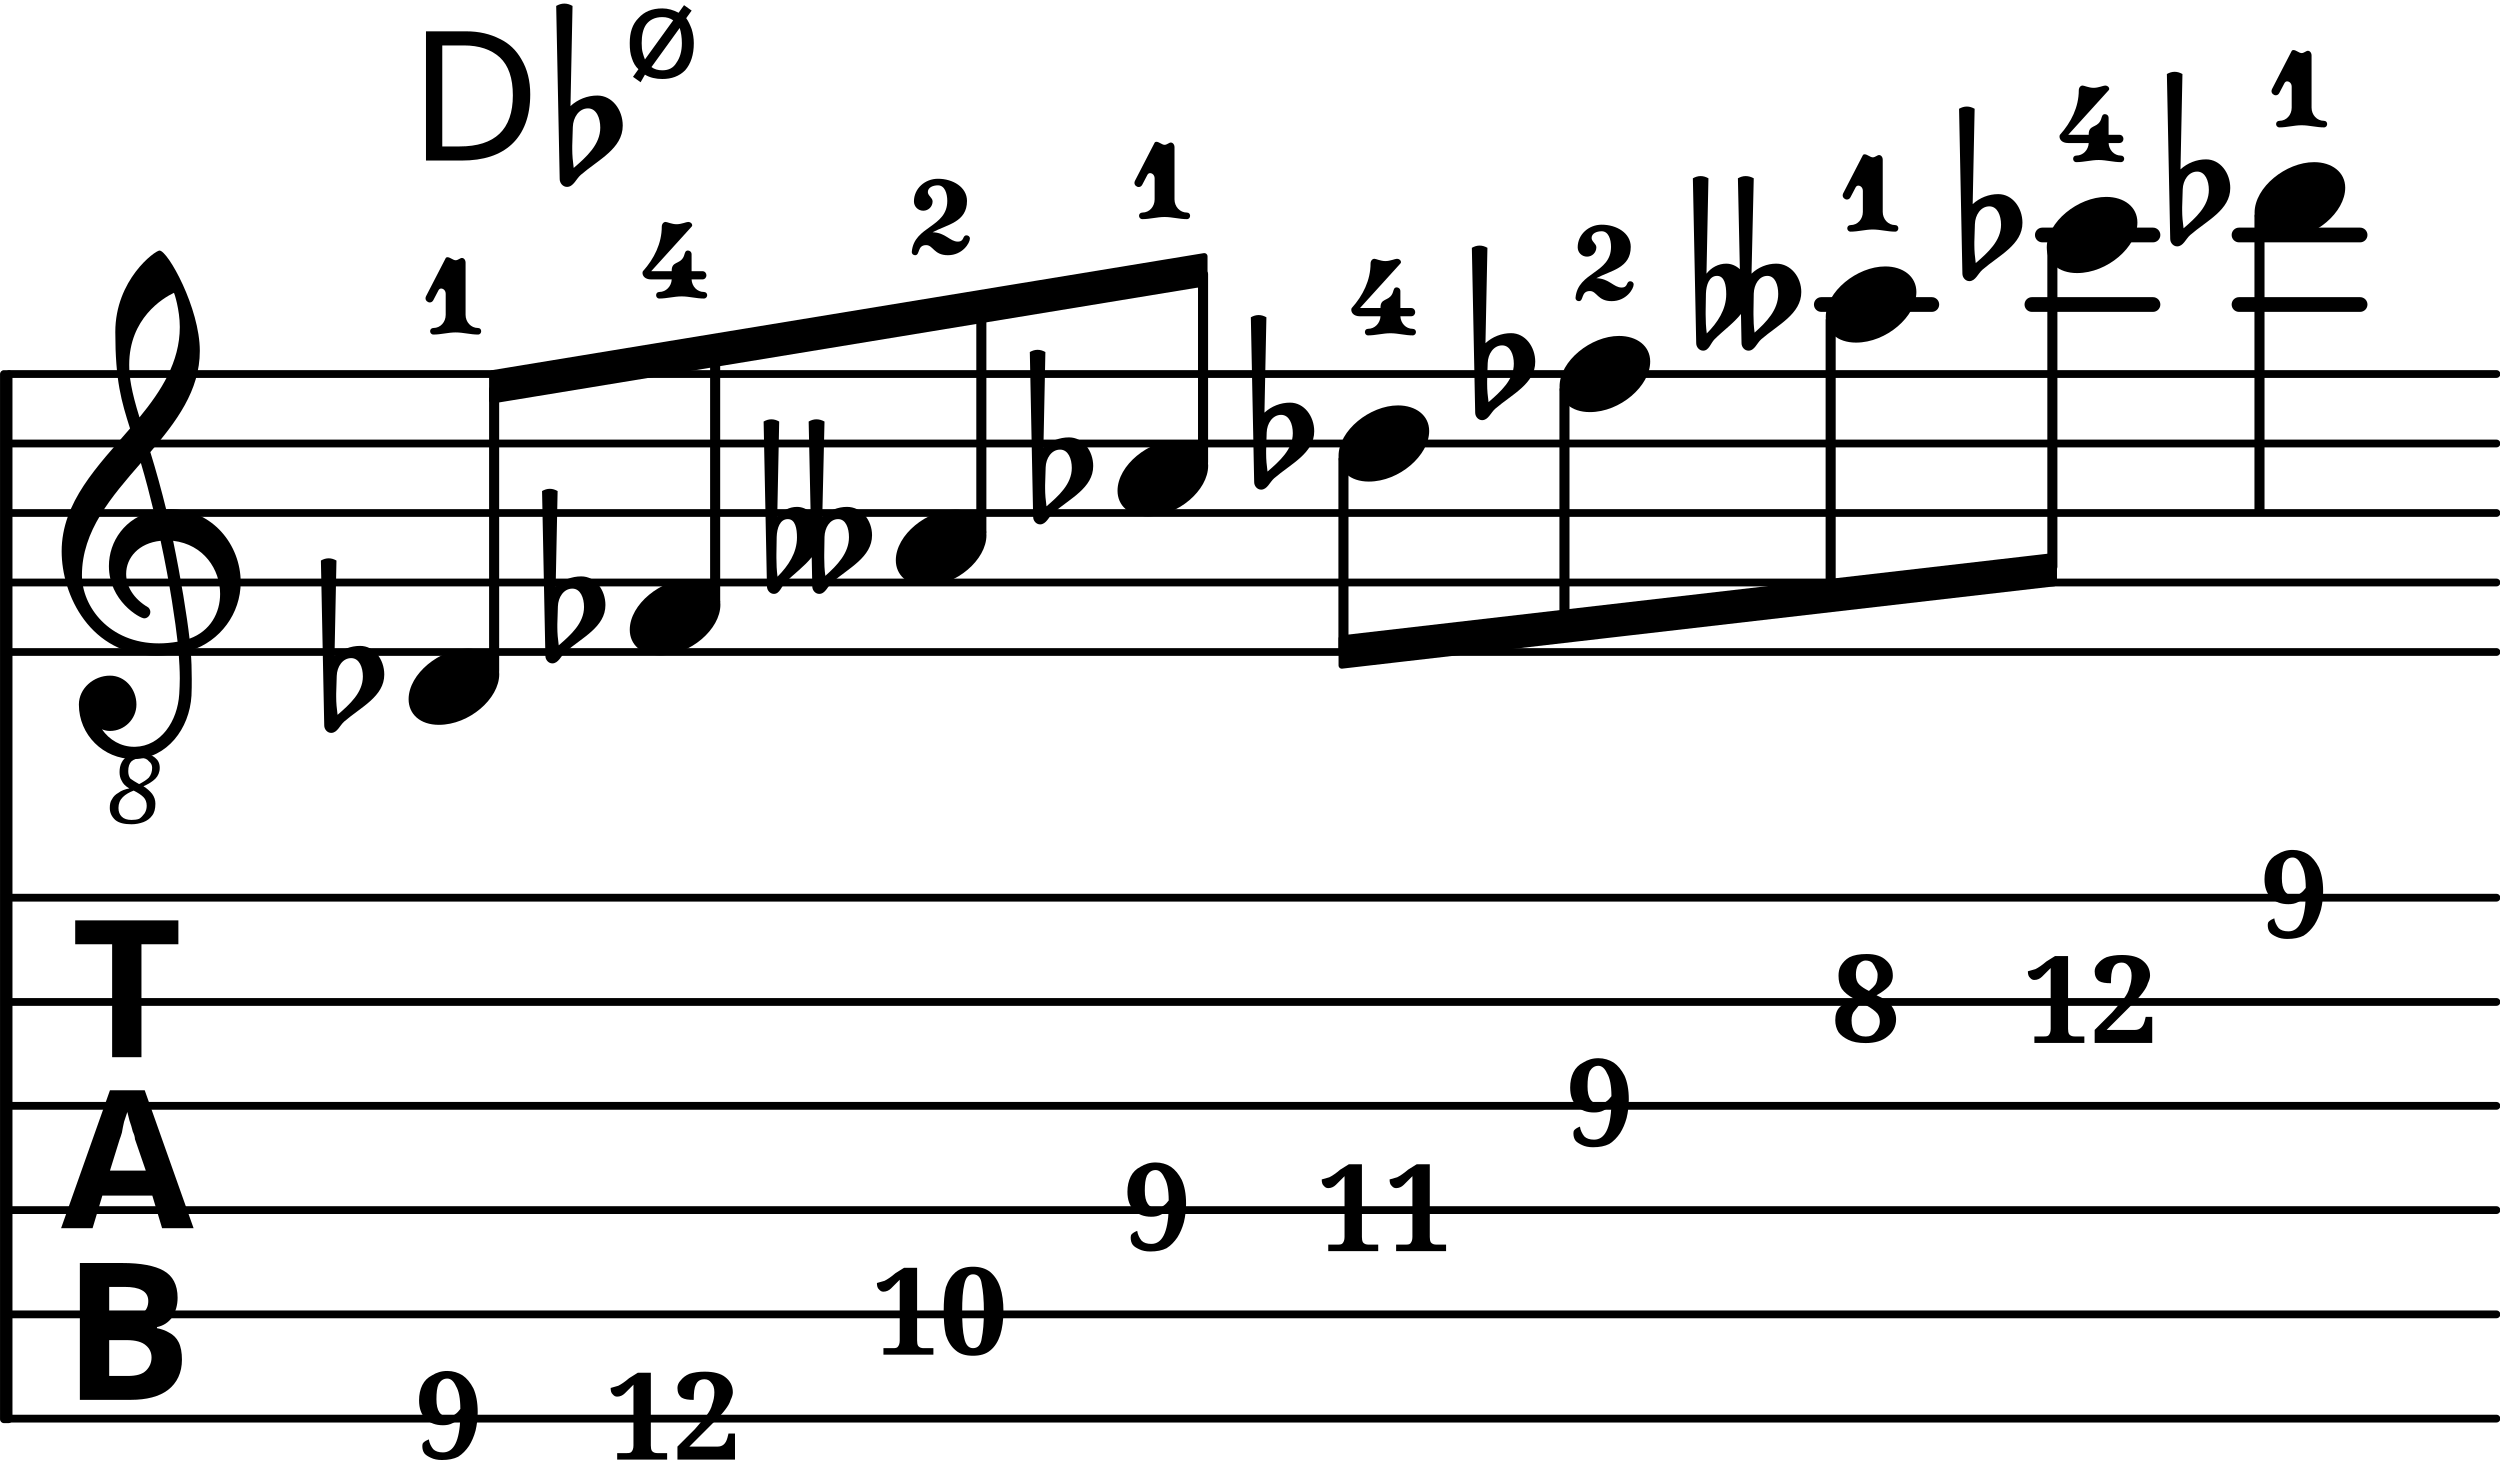
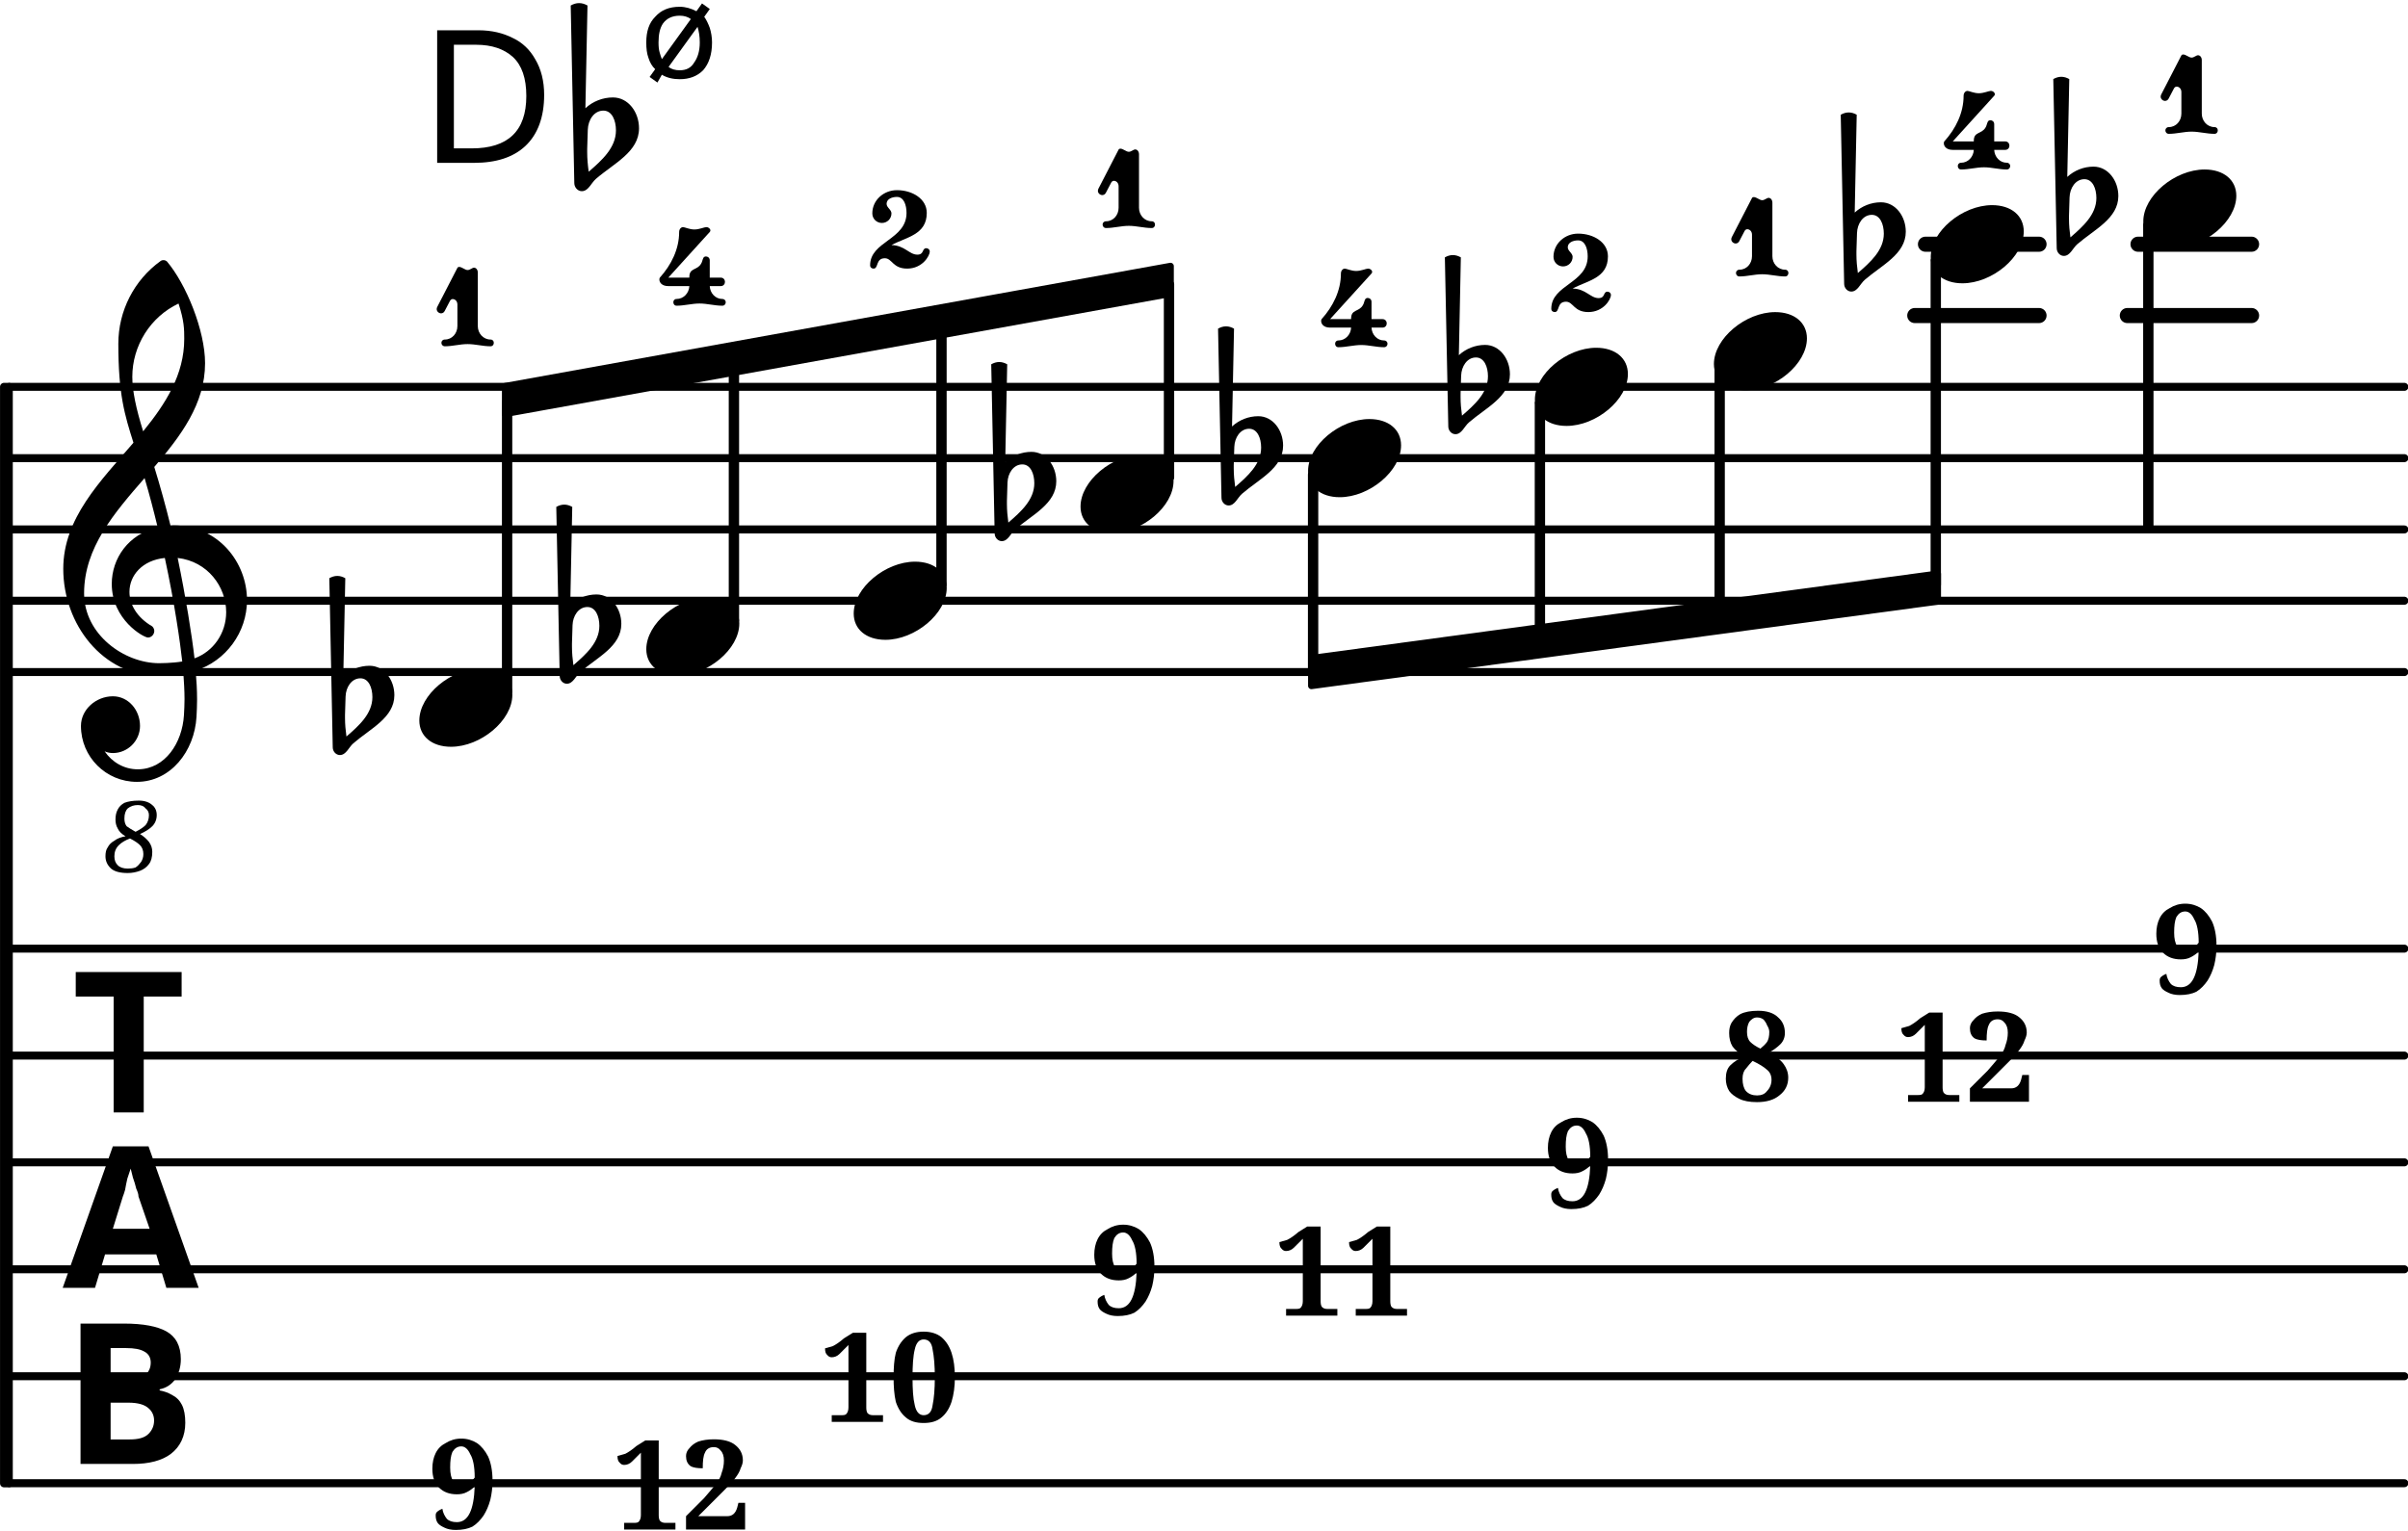
- <svg xmlns="http://www.w3.org/2000/svg" preserveAspectRatio="xMidYMid meet" viewBox="-0.079 -5.071 35.97 21.02">
-   <g transform="translate(0, -1.69)">
-     <rect x="32.03" y="-0.106" width="1.954" height="0.212" ry="0.106" fill="currentColor" />
-   </g>
-   <g transform="translate(0, -0.6896)">
-     <rect x="32.03" y="-0.106" width="1.954" height="0.212" ry="0.106" fill="currentColor" />
-   </g>
-   <g transform="translate(0, -1.69)">
-     <rect x="29.2" y="-0.106" width="1.804" height="0.212" ry="0.106" fill="currentColor" />
-   </g>
-   <g transform="translate(0, -0.6896)">
-     <rect x="29.05" y="-0.106" width="1.954" height="0.212" ry="0.106" fill="currentColor" />
-   </g>
-   <g transform="translate(0, -0.6896)">
-     <rect x="26.02" y="-0.106" width="1.802" height="0.212" ry="0.106" fill="currentColor" />
-   </g>
-   <g transform="translate(0, 4.31)">
-     <line stroke-linejoin="round" stroke-linecap="round" stroke-width="0.112" stroke="currentColor" x1="0.056" y1="0" x2="35.84" y2="0" />
-   </g>
-   <g transform="translate(0, 3.31)">
-     <line stroke-linejoin="round" stroke-linecap="round" stroke-width="0.112" stroke="currentColor" x1="0.056" y1="0" x2="35.84" y2="0" />
-   </g>
-   <g transform="translate(0, 2.31)">
-     <line stroke-linejoin="round" stroke-linecap="round" stroke-width="0.112" stroke="currentColor" x1="0.056" y1="0" x2="35.84" y2="0" />
-   </g>
-   <g transform="translate(0, 1.31)">
-     <line stroke-linejoin="round" stroke-linecap="round" stroke-width="0.112" stroke="currentColor" x1="0.056" y1="0" x2="35.84" y2="0" />
-   </g>
-   <g transform="translate(0, 0.3104)">
-     <line stroke-linejoin="round" stroke-linecap="round" stroke-width="0.112" stroke="currentColor" x1="0.056" y1="0" x2="35.84" y2="0" />
-   </g>
-   <g transform="translate(0, 15.34)">
-     <line stroke-linejoin="round" stroke-linecap="round" stroke-width="0.112" stroke="currentColor" x1="0.056" y1="0" x2="35.84" y2="0" />
-   </g>
-   <g transform="translate(0, 13.84)">
-     <line stroke-linejoin="round" stroke-linecap="round" stroke-width="0.112" stroke="currentColor" x1="0.056" y1="0" x2="35.84" y2="0" />
-   </g>
-   <g transform="translate(0, 12.34)">
-     <line stroke-linejoin="round" stroke-linecap="round" stroke-width="0.112" stroke="currentColor" x1="0.056" y1="0" x2="35.84" y2="0" />
-   </g>
-   <g transform="translate(0, 10.84)">
-     <line stroke-linejoin="round" stroke-linecap="round" stroke-width="0.112" stroke="currentColor" x1="0.056" y1="0" x2="35.84" y2="0" />
-   </g>
-   <g transform="translate(0, 9.345)">
-     <line stroke-linejoin="round" stroke-linecap="round" stroke-width="0.112" stroke="currentColor" x1="0.056" y1="0" x2="35.84" y2="0" />
-   </g>
-   <g transform="translate(0, 7.845)">
-     <line stroke-linejoin="round" stroke-linecap="round" stroke-width="0.112" stroke="currentColor" x1="0.056" y1="0" x2="35.84" y2="0" />
-   </g>
-   <g transform="translate(19.18, 4.31)">
-     <polygon stroke-linejoin="round" stroke-linecap="round" stroke-width="0.094" fill="currentColor" stroke="currentColor" points="10.29 -1.377 10.29 -0.991 0.047 0.193 0.047 -0.193" />
-   </g>
-   <g transform="translate(6.958, 0.4946)">
-     <polygon stroke-linejoin="round" stroke-linecap="round" stroke-width="0.094" fill="currentColor" stroke="currentColor" points="10.29 -1.877 10.29 -1.491 0.047 0.193 0.047 -0.193" />
-   </g>
-   <g transform="translate(5.8, -2.761)">
-     <text font-family="sans" font-size="2.616" text-anchor="start" fill="currentColor">
+ <svg xmlns="http://www.w3.org/2000/svg" preserveAspectRatio="xMidYMid meet" viewBox="-0.079 -5.141 33.76 21.46">
+   <g transform="translate(0, -1.716)">
+     <rect x="29.79" y="-0.106" width="1.804" height="0.212" ry="0.106" fill="currentColor" />
+   </g>
+   <g transform="translate(0, -0.7158)">
+     <rect x="29.64" y="-0.106" width="1.954" height="0.212" ry="0.106" fill="currentColor" />
+   </g>
+   <g transform="translate(0, -1.716)">
+     <rect x="26.81" y="-0.106" width="1.804" height="0.212" ry="0.106" fill="currentColor" />
+   </g>
+   <g transform="translate(0, -0.7158)">
+     <rect x="26.66" y="-0.106" width="1.954" height="0.212" ry="0.106" fill="currentColor" />
+   </g>
+   <g transform="translate(0, 4.284)">
+     <line stroke-linejoin="round" stroke-linecap="round" stroke-width="0.112" stroke="currentColor" x1="0.056" y1="0" x2="33.63" y2="0" />
+   </g>
+   <g transform="translate(0, 3.284)">
+     <line stroke-linejoin="round" stroke-linecap="round" stroke-width="0.112" stroke="currentColor" x1="0.056" y1="0" x2="33.63" y2="0" />
+   </g>
+   <g transform="translate(0, 2.284)">
+     <line stroke-linejoin="round" stroke-linecap="round" stroke-width="0.112" stroke="currentColor" x1="0.056" y1="0" x2="33.63" y2="0" />
+   </g>
+   <g transform="translate(0, 1.284)">
+     <line stroke-linejoin="round" stroke-linecap="round" stroke-width="0.112" stroke="currentColor" x1="0.056" y1="0" x2="33.63" y2="0" />
+   </g>
+   <g transform="translate(0, 0.2842)">
+     <line stroke-linejoin="round" stroke-linecap="round" stroke-width="0.112" stroke="currentColor" x1="0.056" y1="0" x2="33.63" y2="0" />
+   </g>
+   <g transform="translate(0, 15.66)">
+     <line stroke-linejoin="round" stroke-linecap="round" stroke-width="0.112" stroke="currentColor" x1="0.056" y1="0" x2="33.63" y2="0" />
+   </g>
+   <g transform="translate(0, 14.16)">
+     <line stroke-linejoin="round" stroke-linecap="round" stroke-width="0.112" stroke="currentColor" x1="0.056" y1="0" x2="33.63" y2="0" />
+   </g>
+   <g transform="translate(0, 12.66)">
+     <line stroke-linejoin="round" stroke-linecap="round" stroke-width="0.112" stroke="currentColor" x1="0.056" y1="0" x2="33.63" y2="0" />
+   </g>
+   <g transform="translate(0, 11.16)">
+     <line stroke-linejoin="round" stroke-linecap="round" stroke-width="0.112" stroke="currentColor" x1="0.056" y1="0" x2="33.63" y2="0" />
+   </g>
+   <g transform="translate(0, 9.663)">
+     <line stroke-linejoin="round" stroke-linecap="round" stroke-width="0.112" stroke="currentColor" x1="0.056" y1="0" x2="33.63" y2="0" />
+   </g>
+   <g transform="translate(0, 8.163)">
+     <line stroke-linejoin="round" stroke-linecap="round" stroke-width="0.112" stroke="currentColor" x1="0.056" y1="0" x2="33.63" y2="0" />
+   </g>
+   <g transform="translate(24.03, 2.284)">
+     <rect x="-0.072" y="-2.321" width="0.145" height="3.551" ry="0.047" fill="currentColor" />
+   </g>
+   <g transform="translate(24.07, 10.3)">
+     <text font-family="serif" font-weight="bold" font-size="1.746" text-anchor="start" fill="currentColor">
+       <tspan>8</tspan>
+     </text>
+   </g>
+   <g transform="translate(24.2, -1.264)">
+     <path transform="scale(0.0022, -0.0022)" d="M194 486c16 0 29 15 41 15c13 0 24 -13 24 -31v-341c0 -47 35 -86 81 -86c14 0 21 -10 21 -21s-7 -22 -21 -22c-49 0 -97 14 -146 14s-96 -14 -145 -14c-14 0 -22 11 -22 22s8 21 22 21c46 0 80 39 80 86v137c0 23 -16 35 -30 35c-7 0 -13 -4 -17 -11l-34 -65 c-5 -10 -14 -15 -23 -15c-14 0 -28 12 -28 27c0 4 1 8 3 13l129 250c2 4 7 6 11 6c18 0 37 -20 54 -20z" fill="currentColor" />
+   </g>
+   <g transform="translate(23.95, -0.2158)">
+     <path transform="scale(0.004, -0.004)" d="M215 137c67 0 111 -37 111 -92c0 -90 -111 -182 -215 -182c-67 0 -111 37 -111 92c0 90 111 182 215 182z" fill="currentColor" />
+   </g>
+   <g transform="translate(26.99, -1.716)">
+     <path transform="scale(0.004, -0.004)" d="M215 137c67 0 111 -37 111 -92c0 -90 -111 -182 -215 -182c-67 0 -111 37 -111 92c0 90 111 182 215 182z" fill="currentColor" />
+   </g>
+   <g transform="translate(18.26, 4.284)">
+     <polygon stroke-linejoin="round" stroke-linecap="round" stroke-width="0.094" fill="currentColor" stroke="currentColor" points="8.827 -1.377 8.827 -0.991 0.047 0.193 0.047 -0.193" />
+   </g>
+   <g transform="translate(17.11, 1.284)">
+     <path transform="scale(0.004, -0.004)" d="M29 39l-2 -64v-11c0 -22 2 -43 5 -65c44 38 91 80 91 138c0 33 -13 66 -42 66c-31 0 -51 -31 -52 -64zM-28 454c9 5 18 8 28 8s19 -3 28 -8l-7 -343c25 23 58 36 92 36c51 0 87 -49 87 -103c0 -79 -84 -117 -144 -169c-16 -14 -25 -41 -47 -41c-14 0 -25 13 -25 27z" fill="currentColor" />
+   </g>
+   <g transform="translate(21.44, 0.2842)">
+     <path transform="scale(0.004, -0.004)" d="M215 137c67 0 111 -37 111 -92c0 -90 -111 -182 -215 -182c-67 0 -111 37 -111 92c0 90 111 182 215 182z" fill="currentColor" />
+   </g>
+   <g transform="translate(21.67, -0.7645)">
+     <path transform="scale(0.0022, -0.0022)" d="M94 66c-60 0 -39 -66 -72 -66c-11 0 -22 7 -22 21c0 154 232 162 232 334c0 50 -17 102 -61 102c-33 0 -66 -14 -66 -44c0 -24 31 -37 31 -61c0 -34 -27 -61 -61 -61s-61 27 -61 61c0 84 72 148 157 148c98 0 190 -55 190 -145c0 -140 -131 -154 -225 -205 c85 -2 113 -61 165 -61c45 0 28 41 57 41c11 0 22 -8 22 -21c0 -29 -48 -109 -144 -109c-92 0 -96 66 -142 66z" fill="currentColor" />
+   </g>
+   <g transform="translate(21.56, 11.8)">
+     <text font-family="serif" font-weight="bold" font-size="1.746" text-anchor="start" fill="currentColor">
+       <tspan>9</tspan>
+     </text>
+   </g>
+   <g transform="translate(21.51, 2.284)">
+     <rect x="-0.072" y="-1.821" width="0.145" height="3.386" ry="0.047" fill="currentColor" />
+   </g>
+   <g transform="translate(20.29, 0.2842)">
+     <path transform="scale(0.004, -0.004)" d="M29 39l-2 -64v-11c0 -22 2 -43 5 -65c44 38 91 80 91 138c0 33 -13 66 -42 66c-31 0 -51 -31 -52 -64zM-28 454c9 5 18 8 28 8s19 -3 28 -8l-7 -343c25 23 58 36 92 36c51 0 87 -49 87 -103c0 -79 -84 -117 -144 -169c-16 -14 -25 -41 -47 -41c-14 0 -25 13 -25 27z" fill="currentColor" />
+   </g>
+   <g transform="translate(28.82, -2.216)">
+     <path transform="scale(0.004, -0.004)" d="M29 39l-2 -64v-11c0 -22 2 -43 5 -65c44 38 91 80 91 138c0 33 -13 66 -42 66c-31 0 -51 -31 -52 -64zM-28 454c9 5 18 8 28 8s19 -3 28 -8l-7 -343c25 23 58 36 92 36c51 0 87 -49 87 -103c0 -79 -84 -117 -144 -169c-16 -14 -25 -41 -47 -41c-14 0 -25 13 -25 27z" fill="currentColor" />
+   </g>
+   <g transform="translate(6.958, 0.4684)">
+     <polygon stroke-linejoin="round" stroke-linecap="round" stroke-width="0.094" fill="currentColor" stroke="currentColor" points="9.373 -1.877 9.373 -1.491 0.047 0.193 0.047 -0.193" />
+   </g>
+   <g transform="translate(26.5, 10.31)">
+     <text font-family="serif" font-weight="bold" font-size="1.746" text-anchor="start" fill="currentColor">
+       <tspan>12</tspan>
+     </text>
+   </g>
+   <g transform="translate(27.06, 2.284)">
+     <rect x="-0.072" y="-3.821" width="0.145" height="4.646" ry="0.047" fill="currentColor" />
+   </g>
+   <g transform="translate(25.84, -1.716)">
+     <path transform="scale(0.004, -0.004)" d="M29 39l-2 -64v-11c0 -22 2 -43 5 -65c44 38 91 80 91 138c0 33 -13 66 -42 66c-31 0 -51 -31 -52 -64zM-28 454c9 5 18 8 28 8s19 -3 28 -8l-7 -343c25 23 58 36 92 36c51 0 87 -49 87 -103c0 -79 -84 -117 -144 -169c-16 -14 -25 -41 -47 -41c-14 0 -25 13 -25 27z" fill="currentColor" />
+   </g>
+   <g transform="translate(27.18, -2.764)">
+     <path transform="scale(0.0022, -0.0022)" d="M148 501c10 0 41 -15 72 -15c32 0 63 15 76 15c15 0 26 -11 26 -21c0 -4 -1 -7 -4 -10l-264 -291h134v4c0 60 50 41 75 85c7 11 8 24 14 36c3 7 10 10 17 10c11 0 24 -8 24 -25v-110h70c18 0 27 -14 27 -27s-9 -27 -27 -27h-70c2 -45 36 -82 80 -82c14 0 22 -10 22 -21 s-8 -22 -22 -22c-49 0 -96 14 -145 14s-97 -14 -146 -14c-14 0 -21 11 -21 22s7 21 21 21c44 0 79 37 81 82h-134c-43 0 -57 25 -57 42c0 5 1 10 3 12c73 81 123 182 123 291c0 17 11 31 25 31z" fill="currentColor" />
+   </g>
+   <g transform="translate(29.97, -2.216)">
+     <path transform="scale(0.004, -0.004)" d="M215 137c67 0 111 -37 111 -92c0 -90 -111 -182 -215 -182c-67 0 -111 37 -111 92c0 90 111 182 215 182z" fill="currentColor" />
+   </g>
+   <g transform="translate(30.22, -3.264)">
+     <path transform="scale(0.0022, -0.0022)" d="M194 486c16 0 29 15 41 15c13 0 24 -13 24 -31v-341c0 -47 35 -86 81 -86c14 0 21 -10 21 -21s-7 -22 -21 -22c-49 0 -97 14 -146 14s-96 -14 -145 -14c-14 0 -22 11 -22 22s8 21 22 21c46 0 80 39 80 86v137c0 23 -16 35 -30 35c-7 0 -13 -4 -17 -11l-34 -65 c-5 -10 -14 -15 -23 -15c-14 0 -28 12 -28 27c0 4 1 8 3 13l129 250c2 4 7 6 11 6c18 0 37 -20 54 -20z" fill="currentColor" />
+   </g>
+   <g transform="translate(30.09, 8.798)">
+     <text font-family="serif" font-weight="bold" font-size="1.746" text-anchor="start" fill="currentColor">
+       <tspan>9</tspan>
+     </text>
+   </g>
+   <g transform="translate(30.04, 2.284)">
+     <rect x="-0.072" y="-4.321" width="0.145" height="4.321" ry="0.047" fill="currentColor" />
+   </g>
+   <g transform="translate(8.5, 16.31)">
+     <text font-family="serif" font-weight="bold" font-size="1.746" text-anchor="start" fill="currentColor">
+       <tspan>12</tspan>
+     </text>
+   </g>
+   <g transform="translate(8.982, 3.784)">
+     <path transform="scale(0.004, -0.004)" d="M215 137c67 0 111 -37 111 -92c0 -90 -111 -182 -215 -182c-67 0 -111 37 -111 92c0 90 111 182 215 182z" fill="currentColor" />
+   </g>
+   <g transform="translate(9.172, -0.8536)">
+     <path transform="scale(0.0022, -0.0022)" d="M148 501c10 0 41 -15 72 -15c32 0 63 15 76 15c15 0 26 -11 26 -21c0 -4 -1 -7 -4 -10l-264 -291h134v4c0 60 50 41 75 85c7 11 8 24 14 36c3 7 10 10 17 10c11 0 24 -8 24 -25v-110h70c18 0 27 -14 27 -27s-9 -27 -27 -27h-70c2 -45 36 -82 80 -82c14 0 22 -10 22 -21 s-8 -22 -22 -22c-49 0 -96 14 -145 14s-97 -14 -146 -14c-14 0 -21 11 -21 22s7 21 21 21c44 0 79 37 81 82h-134c-43 0 -57 25 -57 42c0 5 1 10 3 12c73 81 123 182 123 291c0 17 11 31 25 31z" fill="currentColor" />
+   </g>
+   <g transform="translate(10.21, 2.284)">
+     <rect x="-0.072" y="-2.398" width="0.145" height="3.718" ry="0.047" fill="currentColor" />
+   </g>
+   <g transform="translate(7.832, 3.784)">
+     <path transform="scale(0.004, -0.004)" d="M29 39l-2 -64v-11c0 -22 2 -43 5 -65c44 38 91 80 91 138c0 33 -13 66 -42 66c-31 0 -51 -31 -52 -64zM-28 454c9 5 18 8 28 8s19 -3 28 -8l-7 -343c25 23 58 36 92 36c51 0 87 -49 87 -103c0 -79 -84 -117 -144 -169c-16 -14 -25 -41 -47 -41c-14 0 -25 13 -25 27z" fill="currentColor" />
+   </g>
+   <g transform="translate(0.9205, 10.46)">
+     <text font-family="sans-serif" font-weight="bold" font-size="2.772" text-anchor="start" fill="currentColor">
+       <tspan>T</tspan>
+     </text>
+   </g>
+   <g transform="translate(0.8, 12.92)">
+     <text font-family="sans-serif" font-weight="bold" font-size="2.772" text-anchor="start" fill="currentColor">
+       <tspan>A</tspan>
+     </text>
+   </g>
+   <g transform="translate(0.8, 15.39)">
+     <text font-family="sans-serif" font-weight="bold" font-size="2.772" text-anchor="start" fill="currentColor">
+       <tspan>B</tspan>
+     </text>
+   </g>
+   <g transform="translate(-0.0786, 7.973)">
+     <rect x="0" y="-7.745" width="0.179" height="15.49" ry="0.056" fill="currentColor" />
+   </g>
+   <g transform="translate(5.8, -2.857)">
+     <text font-family="sans-serif" font-size="2.616" text-anchor="start" fill="currentColor">
      <tspan>D</tspan>
    </text>
  </g>
-   <g transform="translate(8.041, -3.079)">
+   <g transform="translate(8.04, -3.157)">
    <path transform="scale(0.0042, -0.0042)" d="M29 39l-2 -64v-11c0 -22 2 -43 5 -65c44 38 91 80 91 138c0 33 -13 66 -42 66c-31 0 -51 -31 -52 -64zM-28 454c9 5 18 8 28 8s19 -3 28 -8l-7 -343c25 23 58 36 92 36c51 0 87 -49 87 -103c0 -79 -84 -117 -144 -169c-16 -14 -25 -41 -47 -41c-14 0 -25 13 -25 27z" fill="currentColor" />
  </g>
-   <g transform="translate(8.888, -3.95)">
-     <text font-family="sans" font-size="1.85" text-anchor="start" fill="currentColor">
+   <g transform="translate(8.888, -4.046)">
+     <text font-family="sans-serif" font-size="1.85" text-anchor="start" fill="currentColor">
      <tspan>ø</tspan>
    </text>
  </g>
-   <g transform="translate(5.8, 4.81)">
-     <path transform="scale(0.004, -0.004)" d="M0 -45c0 92 113 182 214 182c64 0 112 -36 112 -92c0 -88 -108 -182 -217 -182c-68 0 -109 39 -109 92z" fill="currentColor" />
-   </g>
-   <g transform="translate(6.05, -0.2573)">
-     <path transform="scale(0.0022, -0.0022)" d="M194 486c16 0 29 15 41 15c13 0 24 -13 24 -31v-341c0 -47 35 -86 81 -86c14 0 21 -10 21 -21s-7 -22 -21 -22c-49 0 -97 14 -146 14s-96 -14 -145 -14c-14 0 -22 11 -22 22s8 21 22 21c46 0 80 39 80 86v137c0 23 -16 35 -30 35c-7 0 -13 -4 -17 -11l-34 -65 c-5 -10 -14 -15 -23 -15c-14 0 -28 12 -28 27c0 4 1 8 3 13l129 250c2 4 7 6 11 6c18 0 37 -20 54 -20z" fill="currentColor" />
-   </g>
-   <g transform="translate(0.8, 3.31)">
-     <path transform="scale(0.004, -0.004)" d="M265 -635h-5c-108 0 -196 87 -196 196c0 58 53 104 112 104c54 0 95 -48 95 -104c0 -52 -43 -95 -95 -95c-10 0 -20 2 -29 6c26 -38 68 -63 116 -63h3zM403 150c28 -135 50 -272 59 -352c75 27 110 93 110 161c0 88 -59 178 -169 191zM75 26c0 -112 97 -245 277 -245 c21 0 43 2 67 6c-7 65 -27 206 -61 363c-79 -8 -124 -61 -124 -119c0 -43 25 -89 80 -121c5 -5 7 -11 7 -16c0 -12 -10 -23 -22 -23c-16 0 -127 63 -127 188c0 89 58 175 161 198c-14 58 -29 116 -46 173c-106 -122 -212 -244 -212 -404zM354 1194c30 0 145 -207 145 -361 c0 -143 -85 -255 -178 -364c21 -68 40 -137 57 -206c4 0 8 1 12 1c156 0 256 -130 256 -263c0 -113 -74 -212 -180 -246c3 -34 4 -68 4 -102c0 -20 0 -40 -1 -60c-7 -120 -89 -225 -204 -228l1 44c93 2 153 92 159 190c1 19 2 37 2 56c0 30 -2 60 -4 90 c-28 -5 -54 -8 -79 -8c-240 0 -342 219 -342 375c0 177 130 307 246 442c-31 98 -53 170 -53 347c0 188 143 293 159 293zM427 919c0 62 -20 123 -21 123c-40 -19 -161 -92 -161 -259c0 -42 7 -93 37 -189c78 95 145 199 145 325z" fill="currentColor" />
-   </g>
-   <g transform="translate(1.485, 6.773)">
+   <g transform="translate(5.8, 4.784)">
+     <path transform="scale(0.004, -0.004)" d="M215 137c67 0 111 -37 111 -92c0 -90 -111 -182 -215 -182c-67 0 -111 37 -111 92c0 90 111 182 215 182z" fill="currentColor" />
+   </g>
+   <g transform="translate(6.05, -0.2846)">
+     <path transform="scale(0.0022, -0.0022)" d="M194 486c16 0 29 15 41 15c13 0 24 -13 24 -31v-341c0 -47 35 -86 81 -86c14 0 21 -10 21 -21s-7 -22 -21 -22c-49 0 -97 14 -146 14s-96 -14 -145 -14c-14 0 -22 11 -22 22s8 21 22 21c46 0 80 39 80 86v137c0 23 -16 35 -30 35c-7 0 -13 -4 -17 -11l-34 -65 c-5 -10 -14 -15 -23 -15c-14 0 -28 12 -28 27c0 4 1 8 3 13l129 250c2 4 7 6 11 6c18 0 37 -20 54 -20z" fill="currentColor" />
+   </g>
+   <g transform="translate(0.8, 3.284)">
+     <path transform="scale(0.004, -0.004)" d="M646 2c0 -113 -74 -213 -180 -247c3 -34 5 -68 5 -102c0 -20 -1 -40 -2 -60c-7 -121 -91 -228 -209 -228c-108 0 -196 87 -196 196c0 58 53 104 112 104c54 0 95 -48 95 -104c0 -52 -43 -95 -95 -95c-10 0 -20 2 -29 6c26 -38 68 -63 116 -63h3c93 2 153 92 159 190 c1 19 2 37 2 56c0 30 -2 60 -4 90c-5 -1 -43 -8 -88 -8c-194 0 -333 180 -333 375c0 177 130 307 246 442c-31 98 -53 170 -53 347c0 115 55 223 148 290c7 5 16 4 22 -1c68 -80 134 -243 134 -357c0 -143 -85 -255 -178 -364c21 -68 40 -137 57 -206c1 0 5 1 11 1 c156 0 257 -129 257 -262zM462 -202c66 24 111 88 111 162c0 89 -65 178 -170 190c28 -135 50 -272 59 -352zM75 26c0 -145 141 -245 263 -245c1 0 46 0 81 6c-7 65 -27 206 -61 363c-79 -8 -124 -61 -124 -119c0 -43 25 -89 80 -121c5 -5 7 -11 7 -16 c0 -12 -10 -23 -22 -23c-16 0 -127 63 -127 188c0 89 58 175 161 198c-14 58 -29 116 -46 173c-106 -122 -212 -244 -212 -404zM406 1042c-99 -47 -162 -148 -162 -257c0 -49 13 -111 38 -191c79 97 144 199 144 324c0 33 0 63 -20 124z" fill="currentColor" />
+   </g>
+   <g transform="translate(1.384, 7.087)">
    <text font-family="serif" font-style="italic" font-size="1.386" text-anchor="start" fill="currentColor">
      <tspan>8</tspan>
    </text>
  </g>
-   <g transform="translate(5.888, 15.92)">
-     <text font-family="serif" font-weight="bold" font-size="1.746" text-anchor="start" fill="currentColor">
-       <tspan>9</tspan>
-     </text>
-   </g>
-   <g transform="translate(0.9406, 10.14)">
-     <text font-family="sans" font-weight="bold" font-size="2.772" text-anchor="start" fill="currentColor">
-       <tspan>T</tspan>
-     </text>
-   </g>
-   <g transform="translate(0.8, 12.6)">
-     <text font-family="sans" font-weight="bold" font-size="2.772" text-anchor="start" fill="currentColor">
-       <tspan>A</tspan>
-     </text>
-   </g>
-   <g transform="translate(0.8201, 15.07)">
-     <text font-family="sans" font-weight="bold" font-size="2.772" text-anchor="start" fill="currentColor">
-       <tspan>B</tspan>
-     </text>
-   </g>
-   <g transform="translate(7.03, 2.31)">
-     <rect x="-0.072" y="-1.828" width="0.145" height="4.148" ry="0.047" fill="currentColor" />
-   </g>
-   <g transform="translate(4.65, 4.81)">
-     <path transform="scale(0.004, -0.004)" d="M29 39l-2 -64v-11c0 -22 2 -43 5 -65c44 38 91 80 91 138c0 33 -13 66 -42 66c-31 0 -51 -31 -52 -64zM-28 454c9 5 18 8 28 8s19 -3 28 -8l-7 -343c25 23 58 36 92 36c51 0 87 -49 87 -103c0 -79 -84 -117 -144 -169c-16 -14 -25 -41 -47 -41c-14 0 -25 13 -25 27z" fill="currentColor" />
-   </g>
-   <g transform="translate(8.982, 3.81)">
-     <path transform="scale(0.004, -0.004)" d="M0 -45c0 92 113 182 214 182c64 0 112 -36 112 -92c0 -88 -108 -182 -217 -182c-68 0 -109 39 -109 92z" fill="currentColor" />
-   </g>
-   <g transform="translate(9.172, -0.7756)">
+   <g transform="translate(5.92, 16.3)">
+     <text font-family="serif" font-weight="bold" font-size="1.746" text-anchor="start" fill="currentColor">
+       <tspan>9</tspan>
+     </text>
+   </g>
+   <g transform="translate(7.03, 2.284)">
+     <rect x="-0.072" y="-1.829" width="0.145" height="4.149" ry="0.047" fill="currentColor" />
+   </g>
+   <g transform="translate(4.65, 4.784)">
+     <path transform="scale(0.004, -0.004)" d="M29 39l-2 -64v-11c0 -22 2 -43 5 -65c44 38 91 80 91 138c0 33 -13 66 -42 66c-31 0 -51 -31 -52 -64zM-28 454c9 5 18 8 28 8s19 -3 28 -8l-7 -343c25 23 58 36 92 36c51 0 87 -49 87 -103c0 -79 -84 -117 -144 -169c-16 -14 -25 -41 -47 -41c-14 0 -25 13 -25 27z" fill="currentColor" />
+   </g>
+   <g transform="translate(15.32, -1.943)">
+     <path transform="scale(0.0022, -0.0022)" d="M194 486c16 0 29 15 41 15c13 0 24 -13 24 -31v-341c0 -47 35 -86 81 -86c14 0 21 -10 21 -21s-7 -22 -21 -22c-49 0 -97 14 -146 14s-96 -14 -145 -14c-14 0 -22 11 -22 22s8 21 22 21c46 0 80 39 80 86v137c0 23 -16 35 -30 35c-7 0 -13 -4 -17 -11l-34 -65 c-5 -10 -14 -15 -23 -15c-14 0 -28 12 -28 27c0 4 1 8 3 13l129 250c2 4 7 6 11 6c18 0 37 -20 54 -20z" fill="currentColor" />
+   </g>
+   <g transform="translate(15.2, 13.3)">
+     <text font-family="serif" font-weight="bold" font-size="1.746" text-anchor="start" fill="currentColor">
+       <tspan>9</tspan>
+     </text>
+   </g>
+   <g transform="translate(16.31, 2.284)">
+     <rect x="-0.072" y="-3.487" width="0.145" height="2.808" ry="0.047" fill="currentColor" />
+   </g>
+   <g transform="translate(13.93, 1.784)">
+     <path transform="scale(0.004, -0.004)" d="M29 39l-2 -64v-11c0 -22 2 -43 5 -65c44 38 91 80 91 138c0 33 -13 66 -42 66c-31 0 -51 -31 -52 -64zM-28 454c9 5 18 8 28 8s19 -3 28 -8l-7 -343c25 23 58 36 92 36c51 0 87 -49 87 -103c0 -79 -84 -117 -144 -169c-16 -14 -25 -41 -47 -41c-14 0 -25 13 -25 27z" fill="currentColor" />
+   </g>
+   <g transform="translate(15.07, 1.784)">
+     <path transform="scale(0.004, -0.004)" d="M215 137c67 0 111 -37 111 -92c0 -90 -111 -182 -215 -182c-67 0 -111 37 -111 92c0 90 111 182 215 182z" fill="currentColor" />
+   </g>
+   <g transform="translate(18.26, 1.284)">
+     <path transform="scale(0.004, -0.004)" d="M215 137c67 0 111 -37 111 -92c0 -90 -111 -182 -215 -182c-67 0 -111 37 -111 92c0 90 111 182 215 182z" fill="currentColor" />
+   </g>
+   <g transform="translate(18.45, -0.2716)">
    <path transform="scale(0.0022, -0.0022)" d="M148 501c10 0 41 -15 72 -15c32 0 63 15 76 15c15 0 26 -11 26 -21c0 -4 -1 -7 -4 -10l-264 -291h134v4c0 60 50 41 75 85c7 11 8 24 14 36c3 7 10 10 17 10c11 0 24 -8 24 -25v-110h70c18 0 27 -14 27 -27s-9 -27 -27 -27h-70c2 -45 36 -82 80 -82c14 0 22 -10 22 -21 s-8 -22 -22 -22c-49 0 -96 14 -145 14s-97 -14 -146 -14c-14 0 -21 11 -21 22s7 21 21 21c44 0 79 37 81 82h-134c-43 0 -57 25 -57 42c0 5 1 10 3 12c73 81 123 182 123 291c0 17 11 31 25 31z" fill="currentColor" />
  </g>
-   <g transform="translate(8.629, 15.93)">
-     <text font-family="serif" font-weight="bold" font-size="1.746" text-anchor="start" fill="currentColor">
-       <tspan>12</tspan>
-     </text>
-   </g>
-   <g transform="translate(10.21, 2.31)">
-     <rect x="-0.072" y="-2.346" width="0.145" height="3.667" ry="0.047" fill="currentColor" />
-   </g>
-   <g transform="translate(7.832, 3.81)">
-     <path transform="scale(0.004, -0.004)" d="M29 39l-2 -64v-11c0 -22 2 -43 5 -65c44 38 91 80 91 138c0 33 -13 66 -42 66c-31 0 -51 -31 -52 -64zM-28 454c9 5 18 8 28 8s19 -3 28 -8l-7 -343c25 23 58 36 92 36c51 0 87 -49 87 -103c0 -79 -84 -117 -144 -169c-16 -14 -25 -41 -47 -41c-14 0 -25 13 -25 27z" fill="currentColor" />
-   </g>
-   <g transform="translate(12.81, 2.81)">
-     <path transform="scale(0.004, -0.004)" d="M0 -45c0 92 113 182 214 182c64 0 112 -36 112 -92c0 -88 -108 -182 -217 -182c-68 0 -109 39 -109 92z" fill="currentColor" />
-   </g>
-   <g transform="translate(13.04, -1.399)">
-     <path transform="scale(0.0022, -0.0022)" d="M94 66c-60 0 -39 -66 -72 -66c-11 0 -22 7 -22 21v2c15 169 232 158 232 332c0 50 -17 102 -61 102c-33 0 -66 -14 -66 -44c0 -24 31 -37 31 -61c0 -34 -27 -61 -61 -61s-61 27 -61 61c0 84 72 148 157 148c98 0 190 -55 190 -145c0 -140 -131 -154 -225 -205 c85 -2 113 -61 165 -61c45 0 28 41 57 41c11 0 22 -8 22 -21c0 -29 -48 -109 -144 -109c-92 0 -96 66 -142 66z" fill="currentColor" />
-   </g>
-   <g transform="translate(12.46, 14.42)">
+   <g transform="translate(17.78, 13.31)">
+     <text font-family="serif" font-weight="bold" font-size="1.746" text-anchor="start" fill="currentColor">
+       <tspan>11</tspan>
+     </text>
+   </g>
+   <g transform="translate(18.33, 2.284)">
+     <rect x="-0.072" y="-0.821" width="0.145" height="2.811" ry="0.047" fill="currentColor" />
+   </g>
+   <g transform="translate(11.41, 14.8)">
    <text font-family="serif" font-weight="bold" font-size="1.746" text-anchor="start" fill="currentColor">
      <tspan>10</tspan>
    </text>
  </g>
-   <g transform="translate(14.04, 2.31)">
-     <rect x="-0.072" y="-2.97" width="0.145" height="3.291" ry="0.047" fill="currentColor" />
-   </g>
-   <g transform="translate(11.02, 2.81)">
-     <path transform="scale(0.004, -0.004)" d="M191 39l-1 -64v-11c0 -22 1 -43 4 -65c43 38 85 82 85 139c0 32 -11 65 -39 65c-30 0 -48 -31 -49 -64zM19 39l-1 -64v-11c0 -23 1 -45 4 -68c39 39 70 86 70 141c0 32 -6 66 -33 66c-28 0 -39 -32 -40 -64zM28 454l-7 -343c17 22 43 36 71 36c19 0 36 -8 49 -20l-7 327 c9 5 18 8 28 8s20 -3 29 -8l-8 -343c24 23 56 36 89 36c52 0 90 -48 90 -102c0 -79 -84 -118 -144 -170c-16 -14 -24 -41 -46 -41c-14 0 -25 13 -25 27l-2 105c-26 -33 -64 -60 -95 -91c-14 -14 -20 -41 -41 -41c-14 0 -25 13 -25 27l-12 593c9 5 18 8 28 8s19 -3 28 -8z " fill="currentColor" />
-   </g>
-   <g transform="translate(16, 1.81)">
-     <path transform="scale(0.004, -0.004)" d="M0 -45c0 92 113 182 214 182c64 0 112 -36 112 -92c0 -88 -108 -182 -217 -182c-68 0 -109 39 -109 92z" fill="currentColor" />
-   </g>
-   <g transform="translate(16.25, -1.918)">
-     <path transform="scale(0.0022, -0.0022)" d="M194 486c16 0 29 15 41 15c13 0 24 -13 24 -31v-341c0 -47 35 -86 81 -86c14 0 21 -10 21 -21s-7 -22 -21 -22c-49 0 -97 14 -146 14s-96 -14 -145 -14c-14 0 -22 11 -22 22s8 21 22 21c46 0 80 39 80 86v137c0 23 -16 35 -30 35c-7 0 -13 -4 -17 -11l-34 -65 c-5 -10 -14 -15 -23 -15c-14 0 -28 12 -28 27c0 4 1 8 3 13l129 250c2 4 7 6 11 6c18 0 37 -20 54 -20z" fill="currentColor" />
-   </g>
-   <g transform="translate(16.08, 12.92)">
-     <text font-family="serif" font-weight="bold" font-size="1.746" text-anchor="start" fill="currentColor">
-       <tspan>9</tspan>
-     </text>
-   </g>
-   <g transform="translate(17.23, 2.31)">
-     <rect x="-0.072" y="-3.488" width="0.145" height="2.809" ry="0.047" fill="currentColor" />
-   </g>
-   <g transform="translate(14.85, 1.81)">
-     <path transform="scale(0.004, -0.004)" d="M29 39l-2 -64v-11c0 -22 2 -43 5 -65c44 38 91 80 91 138c0 33 -13 66 -42 66c-31 0 -51 -31 -52 -64zM-28 454c9 5 18 8 28 8s19 -3 28 -8l-7 -343c25 23 58 36 92 36c51 0 87 -49 87 -103c0 -79 -84 -117 -144 -169c-16 -14 -25 -41 -47 -41c-14 0 -25 13 -25 27z" fill="currentColor" />
-   </g>
-   <g transform="translate(19.18, 1.31)">
-     <path transform="scale(0.004, -0.004)" d="M0 -45c0 92 113 182 214 182c64 0 112 -36 112 -92c0 -88 -108 -182 -217 -182c-68 0 -109 39 -109 92z" fill="currentColor" />
-   </g>
-   <g transform="translate(19.37, -0.2454)">
-     <path transform="scale(0.0022, -0.0022)" d="M148 501c10 0 41 -15 72 -15c32 0 63 15 76 15c15 0 26 -11 26 -21c0 -4 -1 -7 -4 -10l-264 -291h134v4c0 60 50 41 75 85c7 11 8 24 14 36c3 7 10 10 17 10c11 0 24 -8 24 -25v-110h70c18 0 27 -14 27 -27s-9 -27 -27 -27h-70c2 -45 36 -82 80 -82c14 0 22 -10 22 -21 s-8 -22 -22 -22c-49 0 -96 14 -145 14s-97 -14 -146 -14c-14 0 -21 11 -21 22s7 21 21 21c44 0 79 37 81 82h-134c-43 0 -57 25 -57 42c0 5 1 10 3 12c73 81 123 182 123 291c0 17 11 31 25 31z" fill="currentColor" />
-   </g>
-   <g transform="translate(18.86, 12.93)">
-     <text font-family="serif" font-weight="bold" font-size="1.746" text-anchor="start" fill="currentColor">
-       <tspan>11</tspan>
-     </text>
-   </g>
-   <g transform="translate(19.25, 2.31)">
-     <rect x="-0.072" y="-0.821" width="0.145" height="2.812" ry="0.047" fill="currentColor" />
-   </g>
-   <g transform="translate(-0.0786, 7.828)">
-     <rect x="0" y="-7.573" width="0.179" height="15.15" ry="0.056" fill="currentColor" />
-   </g>
-   <g transform="translate(18.03, 1.31)">
-     <path transform="scale(0.004, -0.004)" d="M29 39l-2 -64v-11c0 -22 2 -43 5 -65c44 38 91 80 91 138c0 33 -13 66 -42 66c-31 0 -51 -31 -52 -64zM-28 454c9 5 18 8 28 8s19 -3 28 -8l-7 -343c25 23 58 36 92 36c51 0 87 -49 87 -103c0 -79 -84 -117 -144 -169c-16 -14 -25 -41 -47 -41c-14 0 -25 13 -25 27z" fill="currentColor" />
-   </g>
-   <g transform="translate(22.36, 0.3104)">
-     <path transform="scale(0.004, -0.004)" d="M0 -45c0 92 113 182 214 182c64 0 112 -36 112 -92c0 -88 -108 -182 -217 -182c-68 0 -109 39 -109 92z" fill="currentColor" />
-   </g>
-   <g transform="translate(22.59, -0.7382)">
-     <path transform="scale(0.0022, -0.0022)" d="M94 66c-60 0 -39 -66 -72 -66c-11 0 -22 7 -22 21v2c15 169 232 158 232 332c0 50 -17 102 -61 102c-33 0 -66 -14 -66 -44c0 -24 31 -37 31 -61c0 -34 -27 -61 -61 -61s-61 27 -61 61c0 84 72 148 157 148c98 0 190 -55 190 -145c0 -140 -131 -154 -225 -205 c85 -2 113 -61 165 -61c45 0 28 41 57 41c11 0 22 -8 22 -21c0 -29 -48 -109 -144 -109c-92 0 -96 66 -142 66z" fill="currentColor" />
-   </g>
-   <g transform="translate(22.45, 11.42)">
-     <text font-family="serif" font-weight="bold" font-size="1.746" text-anchor="start" fill="currentColor">
-       <tspan>9</tspan>
-     </text>
-   </g>
-   <g transform="translate(22.43, 2.31)">
-     <rect x="-0.072" y="-1.821" width="0.145" height="3.448" ry="0.047" fill="currentColor" />
-   </g>
-   <g transform="translate(21.21, 0.3104)">
-     <path transform="scale(0.004, -0.004)" d="M29 39l-2 -64v-11c0 -22 2 -43 5 -65c44 38 91 80 91 138c0 33 -13 66 -42 66c-31 0 -51 -31 -52 -64zM-28 454c9 5 18 8 28 8s19 -3 28 -8l-7 -343c25 23 58 36 92 36c51 0 87 -49 87 -103c0 -79 -84 -117 -144 -169c-16 -14 -25 -41 -47 -41c-14 0 -25 13 -25 27z" fill="currentColor" />
-   </g>
-   <g transform="translate(26.19, -0.6896)">
-     <path transform="scale(0.004, -0.004)" d="M0 -45c0 92 113 182 214 182c64 0 112 -36 112 -92c0 -88 -108 -182 -217 -182c-68 0 -109 39 -109 92z" fill="currentColor" />
-   </g>
-   <g transform="translate(26.44, -1.738)">
-     <path transform="scale(0.0022, -0.0022)" d="M194 486c16 0 29 15 41 15c13 0 24 -13 24 -31v-341c0 -47 35 -86 81 -86c14 0 21 -10 21 -21s-7 -22 -21 -22c-49 0 -97 14 -146 14s-96 -14 -145 -14c-14 0 -22 11 -22 22s8 21 22 21c46 0 80 39 80 86v137c0 23 -16 35 -30 35c-7 0 -13 -4 -17 -11l-34 -65 c-5 -10 -14 -15 -23 -15c-14 0 -28 12 -28 27c0 4 1 8 3 13l129 250c2 4 7 6 11 6c18 0 37 -20 54 -20z" fill="currentColor" />
-   </g>
-   <g transform="translate(26.28, 9.921)">
-     <text font-family="serif" font-weight="bold" font-size="1.746" text-anchor="start" fill="currentColor">
-       <tspan>8</tspan>
-     </text>
-   </g>
-   <g transform="translate(26.26, 2.31)">
-     <rect x="-0.072" y="-2.821" width="0.145" height="4.009" ry="0.047" fill="currentColor" />
-   </g>
-   <g transform="translate(24.39, -0.6896)">
-     <path transform="scale(0.004, -0.004)" d="M191 39l-1 -64v-11c0 -22 1 -43 4 -65c43 38 85 82 85 139c0 32 -11 65 -39 65c-30 0 -48 -31 -49 -64zM19 39l-1 -64v-11c0 -23 1 -45 4 -68c39 39 70 86 70 141c0 32 -6 66 -33 66c-28 0 -39 -32 -40 -64zM28 454l-7 -343c17 22 43 36 71 36c19 0 36 -8 49 -20l-7 327 c9 5 18 8 28 8s20 -3 29 -8l-8 -343c24 23 56 36 89 36c52 0 90 -48 90 -102c0 -79 -84 -118 -144 -170c-16 -14 -24 -41 -46 -41c-14 0 -25 13 -25 27l-2 105c-26 -33 -64 -60 -95 -91c-14 -14 -20 -41 -41 -41c-14 0 -25 13 -25 27l-12 593c9 5 18 8 28 8s19 -3 28 -8z " fill="currentColor" />
-   </g>
-   <g transform="translate(29.37, -1.69)">
-     <path transform="scale(0.004, -0.004)" d="M0 -45c0 92 113 182 214 182c64 0 112 -36 112 -92c0 -88 -108 -182 -217 -182c-68 0 -109 39 -109 92z" fill="currentColor" />
-   </g>
-   <g transform="translate(29.56, -2.738)">
-     <path transform="scale(0.0022, -0.0022)" d="M148 501c10 0 41 -15 72 -15c32 0 63 15 76 15c15 0 26 -11 26 -21c0 -4 -1 -7 -4 -10l-264 -291h134v4c0 60 50 41 75 85c7 11 8 24 14 36c3 7 10 10 17 10c11 0 24 -8 24 -25v-110h70c18 0 27 -14 27 -27s-9 -27 -27 -27h-70c2 -45 36 -82 80 -82c14 0 22 -10 22 -21 s-8 -22 -22 -22c-49 0 -96 14 -145 14s-97 -14 -146 -14c-14 0 -21 11 -21 22s7 21 21 21c44 0 79 37 81 82h-134c-43 0 -57 25 -57 42c0 5 1 10 3 12c73 81 123 182 123 291c0 17 11 31 25 31z" fill="currentColor" />
-   </g>
-   <g transform="translate(29.02, 9.935)">
-     <text font-family="serif" font-weight="bold" font-size="1.746" text-anchor="start" fill="currentColor">
-       <tspan>12</tspan>
-     </text>
-   </g>
-   <g transform="translate(29.45, 2.31)">
-     <rect x="-0.072" y="-3.821" width="0.145" height="4.645" ry="0.047" fill="currentColor" />
-   </g>
-   <g transform="translate(28.22, -1.69)">
-     <path transform="scale(0.004, -0.004)" d="M29 39l-2 -64v-11c0 -22 2 -43 5 -65c44 38 91 80 91 138c0 33 -13 66 -42 66c-31 0 -51 -31 -52 -64zM-28 454c9 5 18 8 28 8s19 -3 28 -8l-7 -343c25 23 58 36 92 36c51 0 87 -49 87 -103c0 -79 -84 -117 -144 -169c-16 -14 -25 -41 -47 -41c-14 0 -25 13 -25 27z" fill="currentColor" />
-   </g>
-   <g transform="translate(32.36, -2.19)">
-     <path transform="scale(0.004, -0.004)" d="M0 -45c0 92 113 182 214 182c64 0 112 -36 112 -92c0 -88 -108 -182 -217 -182c-68 0 -109 39 -109 92z" fill="currentColor" />
-   </g>
-   <g transform="translate(32.61, -3.238)">
-     <path transform="scale(0.0022, -0.0022)" d="M194 486c16 0 29 15 41 15c13 0 24 -13 24 -31v-341c0 -47 35 -86 81 -86c14 0 21 -10 21 -21s-7 -22 -21 -22c-49 0 -97 14 -146 14s-96 -14 -145 -14c-14 0 -22 11 -22 22s8 21 22 21c46 0 80 39 80 86v137c0 23 -16 35 -30 35c-7 0 -13 -4 -17 -11l-34 -65 c-5 -10 -14 -15 -23 -15c-14 0 -28 12 -28 27c0 4 1 8 3 13l129 250c2 4 7 6 11 6c18 0 37 -20 54 -20z" fill="currentColor" />
-   </g>
-   <g transform="translate(32.44, 8.423)">
-     <text font-family="serif" font-weight="bold" font-size="1.746" text-anchor="start" fill="currentColor">
-       <tspan>9</tspan>
-     </text>
-   </g>
-   <g transform="translate(32.43, 2.31)">
-     <rect x="-0.072" y="-4.321" width="0.145" height="4.321" ry="0.047" fill="currentColor" />
-   </g>
-   <g transform="translate(31.21, -2.19)">
-     <path transform="scale(0.004, -0.004)" d="M29 39l-2 -64v-11c0 -22 2 -43 5 -65c44 38 91 80 91 138c0 33 -13 66 -42 66c-31 0 -51 -31 -52 -64zM-28 454c9 5 18 8 28 8s19 -3 28 -8l-7 -343c25 23 58 36 92 36c51 0 87 -49 87 -103c0 -79 -84 -117 -144 -169c-16 -14 -25 -41 -47 -41c-14 0 -25 13 -25 27z" fill="currentColor" />
+   <g transform="translate(13.12, 2.284)">
+     <rect x="-0.072" y="-2.918" width="0.145" height="3.739" ry="0.047" fill="currentColor" />
+   </g>
+   <g transform="translate(12.12, -1.374)">
+     <path transform="scale(0.0022, -0.0022)" d="M94 66c-60 0 -39 -66 -72 -66c-11 0 -22 7 -22 21c0 154 232 162 232 334c0 50 -17 102 -61 102c-33 0 -66 -14 -66 -44c0 -24 31 -37 31 -61c0 -34 -27 -61 -61 -61s-61 27 -61 61c0 84 72 148 157 148c98 0 190 -55 190 -145c0 -140 -131 -154 -225 -205 c85 -2 113 -61 165 -61c45 0 28 41 57 41c11 0 22 -8 22 -21c0 -29 -48 -109 -144 -109c-92 0 -96 66 -142 66z" fill="currentColor" />
+   </g>
+   <g transform="translate(11.89, 3.284)">
+     <path transform="scale(0.004, -0.004)" d="M215 137c67 0 111 -37 111 -92c0 -90 -111 -182 -215 -182c-67 0 -111 37 -111 92c0 90 111 182 215 182z" fill="currentColor" />
  </g>
</svg>
